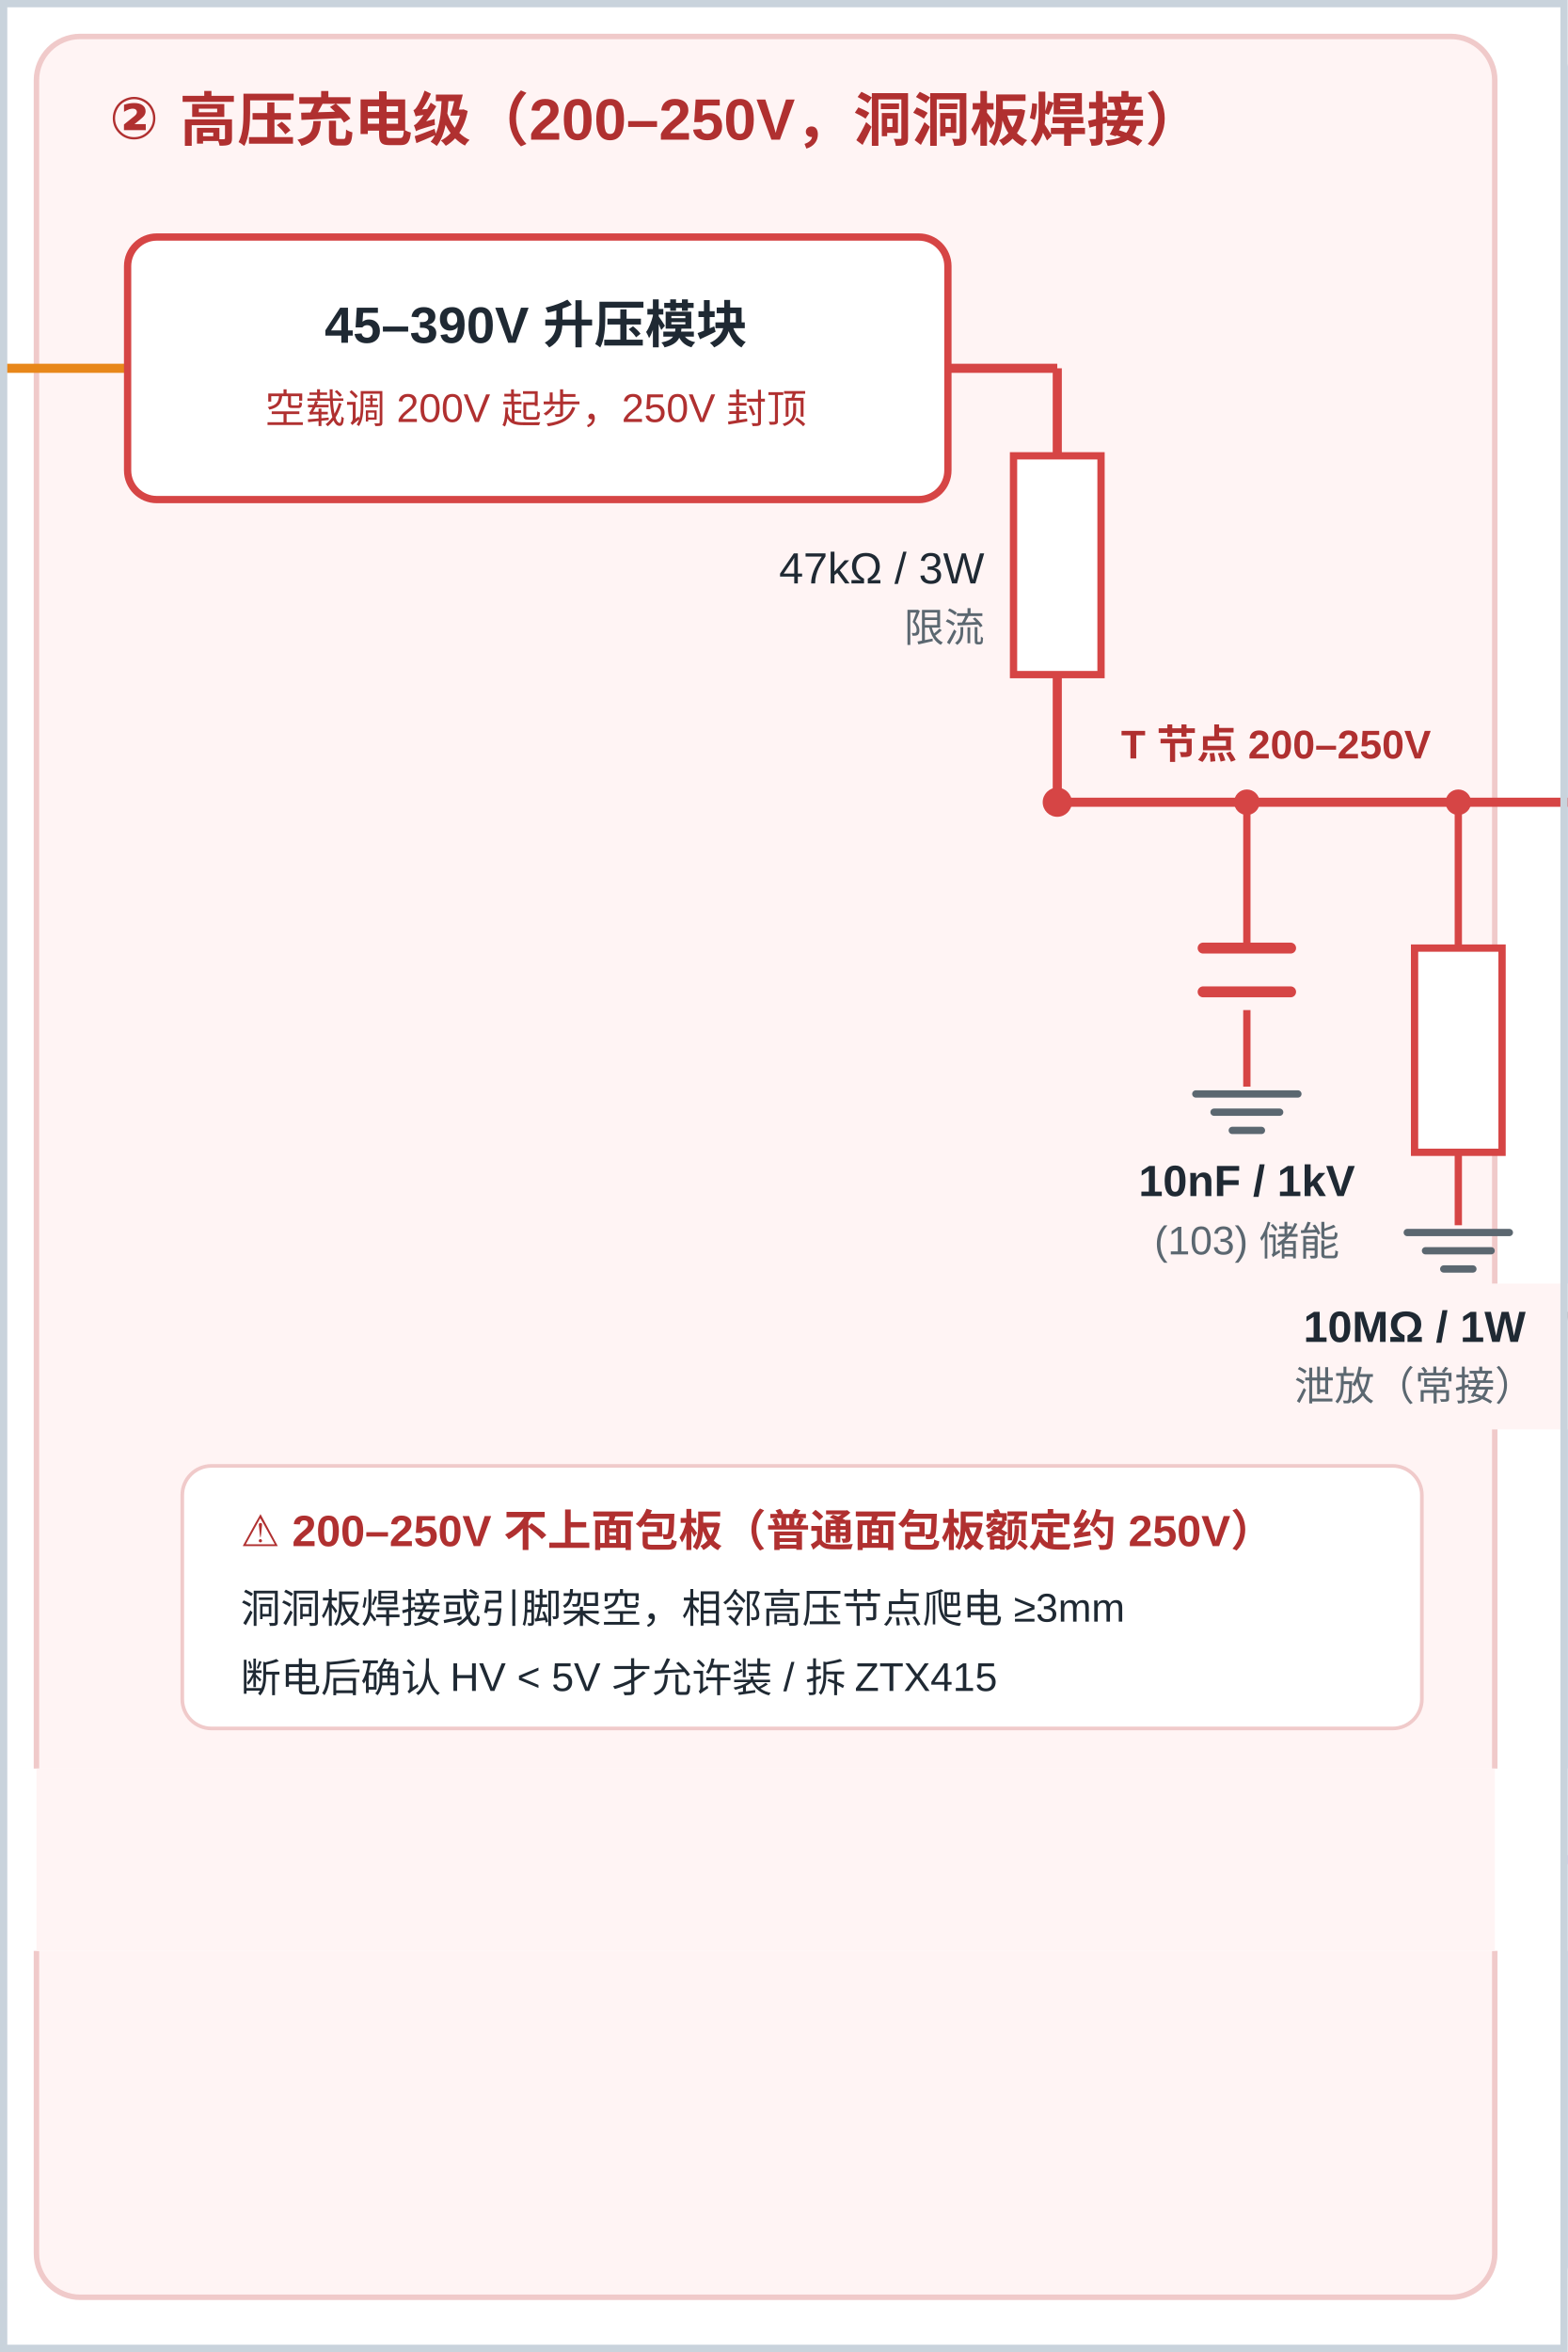
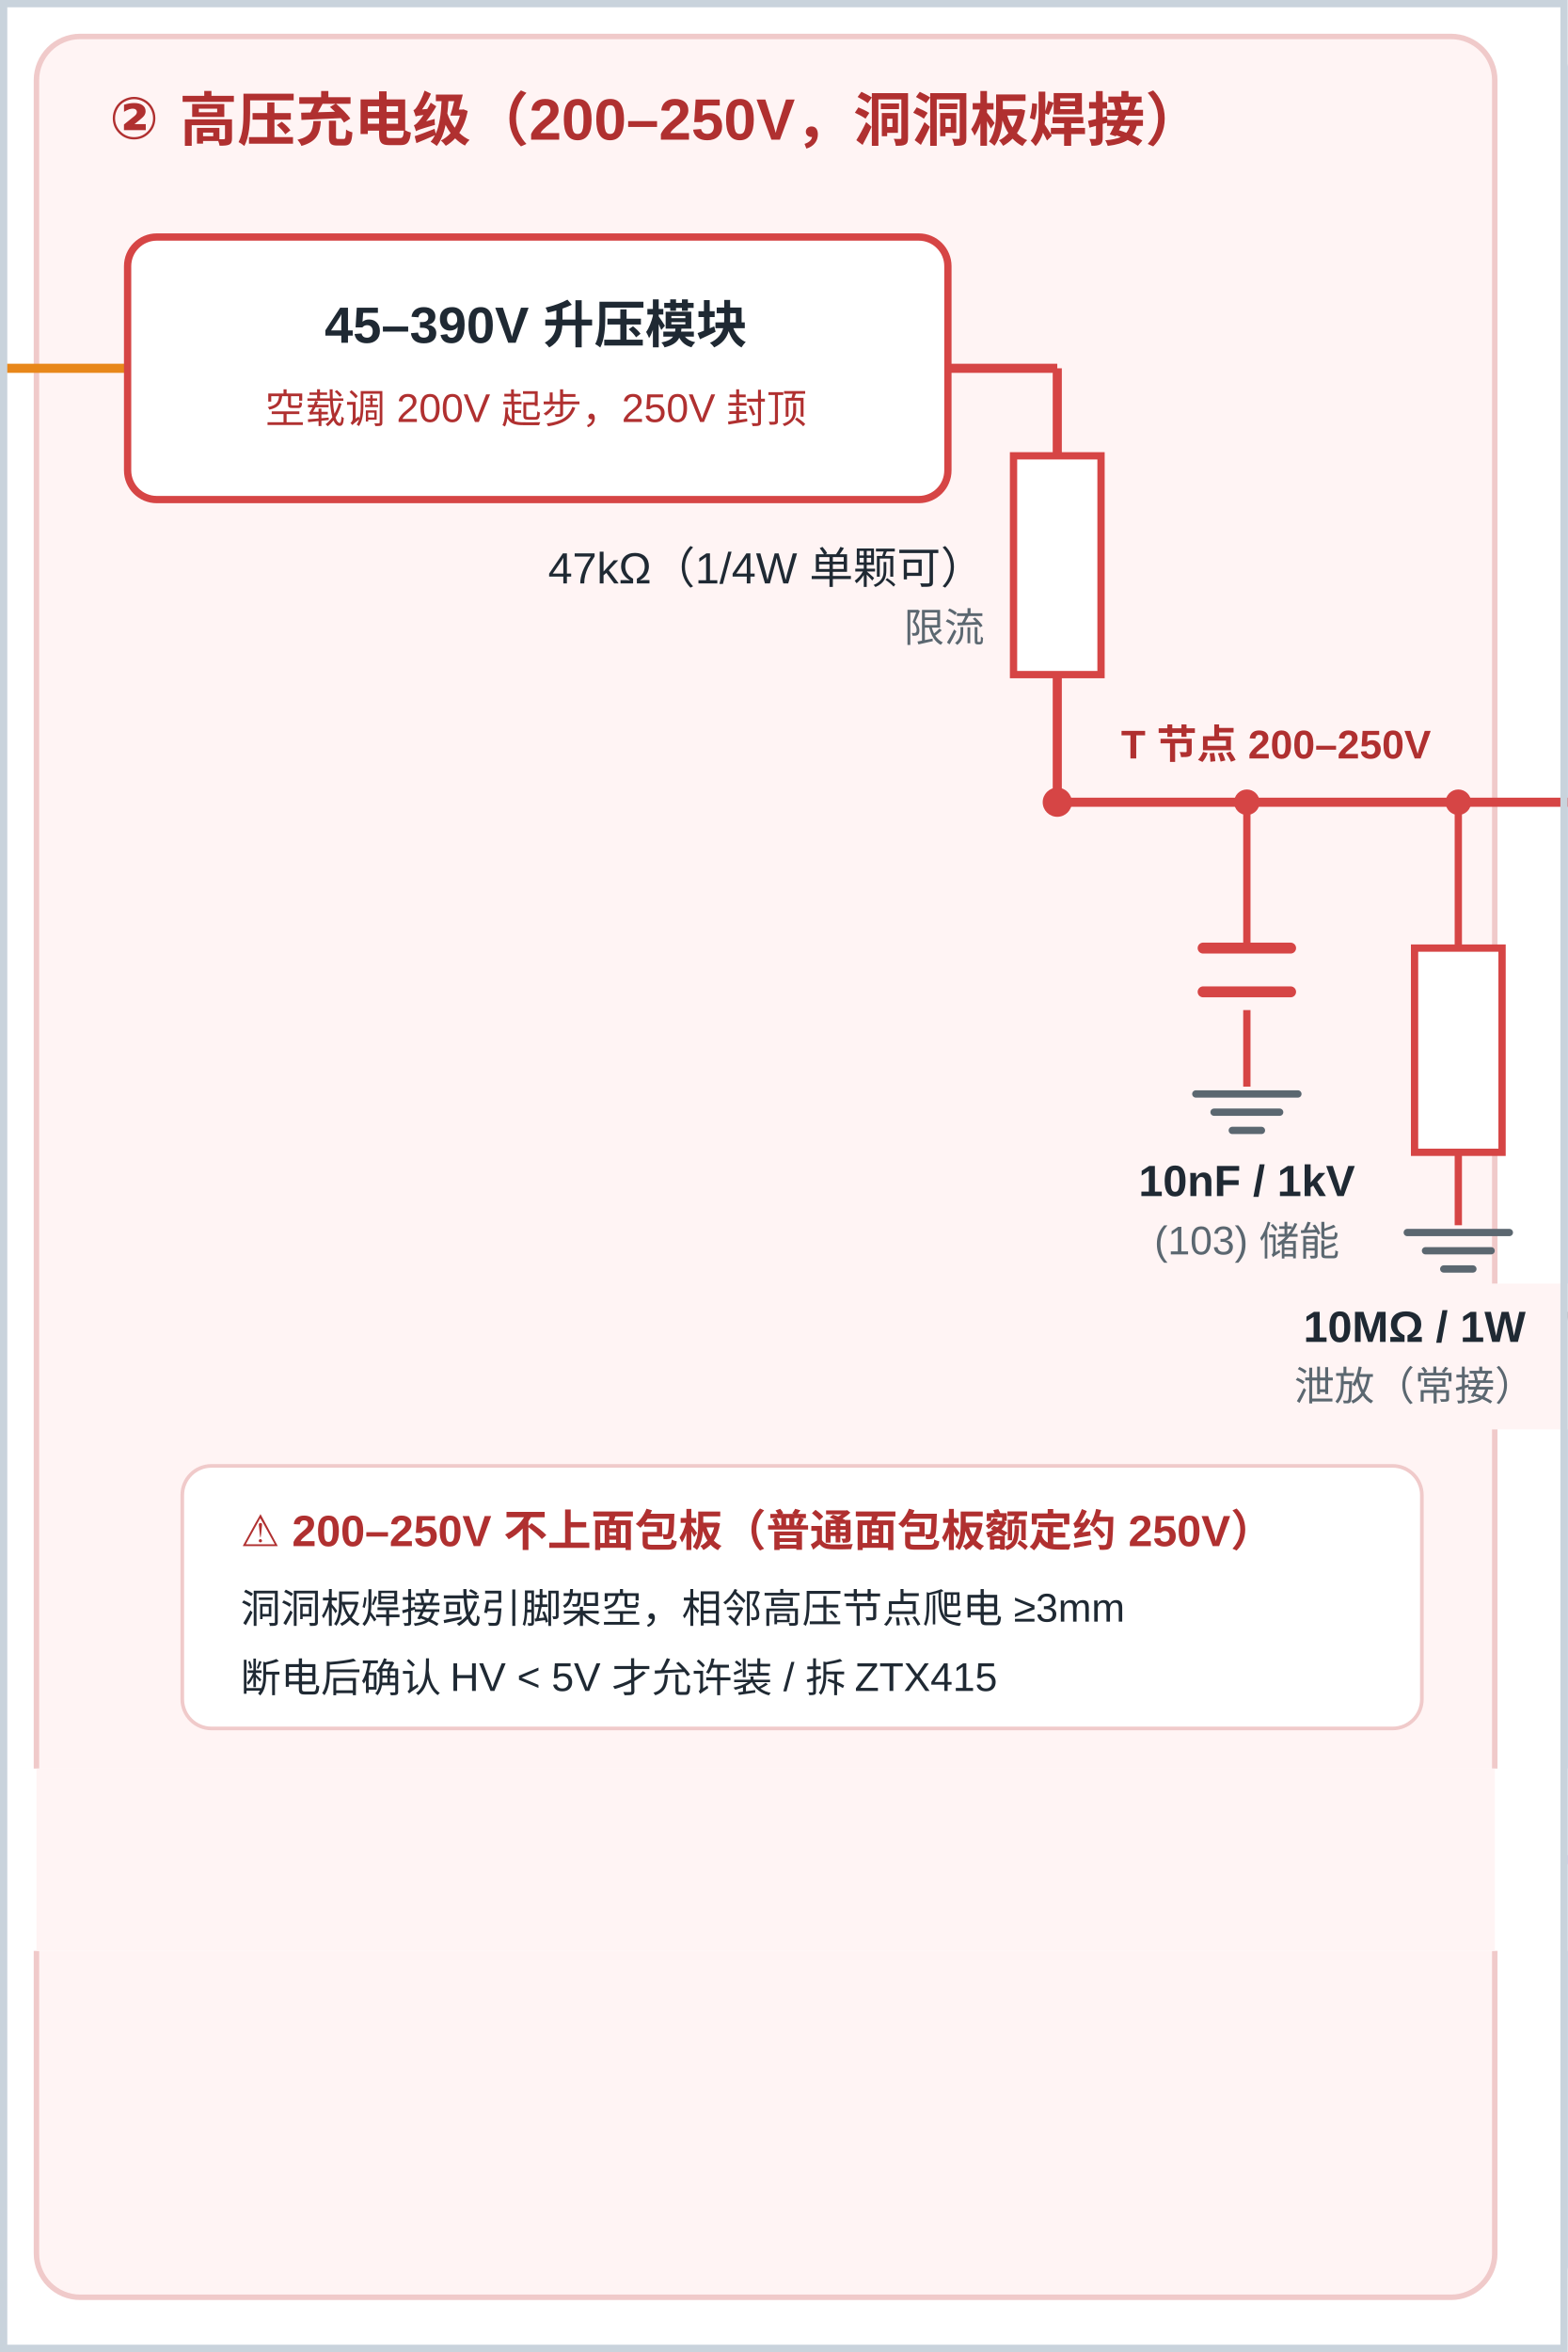
<svg xmlns="http://www.w3.org/2000/svg" viewBox="480 90 430 645" width="430" height="645">
  <rect x="480" y="90" width="430" height="645" fill="#FFFFFF" />
  <rect x="0" y="0" width="1280" height="880" fill="#FFFFFF" />
  <defs>
    <g id="gnd" stroke="#5B6770" stroke-width="2" fill="none" stroke-linecap="round">
      <line x1="-14" y1="0" x2="14" y2="0" />
      <line x1="-9" y1="5" x2="9" y2="5" />
      <line x1="-4" y1="10" x2="4" y2="10" />
    </g>
  </defs>
  <text x="640" y="46" text-anchor="middle" font-family="Microsoft YaHei, PingFang SC, Arial, sans-serif" font-size="26" font-weight="700" fill="#1F2933">雪崩脉冲源 · 完整接线图（100 Hz 版）</text>
  <text x="640" y="74" text-anchor="middle" font-family="Microsoft YaHei, PingFang SC, Arial, sans-serif" font-size="14" fill="#5B6770">ZTX415 ＋ 45–390V 模块（调至 200–250V）＋ NE555 ≈100Hz（Ct=104）｜12V 适配器直供｜2026-11-09</text>
  <rect x="40" y="100" width="430" height="620" rx="12" fill="#FFF9F2" stroke="#F0D6B4" stroke-width="1.5" />
  <text x="60" y="128" font-family="Microsoft YaHei, PingFang SC, Arial, sans-serif" font-size="16" font-weight="700" fill="#B4650A">① 低压 / 触发链（12V，面包板可放）</text>
  <rect x="490" y="100" width="400" height="620" rx="12" fill="#FFF4F4" stroke="#F0CACA" stroke-width="1.5" />
  <text x="510" y="128" font-family="Microsoft YaHei, PingFang SC, Arial, sans-serif" font-size="16" font-weight="700" fill="#B03030">② 高压充电级（200–250V，洞洞板焊接）</text>
  <rect x="910" y="100" width="330" height="620" rx="12" fill="#F4F9FF" stroke="#C9DCF0" stroke-width="1.5" />
  <text x="930" y="128" font-family="Microsoft YaHei, PingFang SC, Arial, sans-serif" font-size="16" font-weight="700" fill="#1D5FA8">③ 雪崩级 / 输出</text>
  <rect x="80" y="158" width="160" height="66" rx="8" fill="#FFFFFF" stroke="#E8871A" stroke-width="2" />
  <text x="160" y="186" text-anchor="middle" font-family="Microsoft YaHei, PingFang SC, Arial, sans-serif" font-size="15" font-weight="700" fill="#1F2933">12V 适配器</text>
  <text x="160" y="208" text-anchor="middle" font-family="Microsoft YaHei, PingFang SC, Arial, sans-serif" font-size="11" fill="#5B6770">本轮不用 XL6009</text>
  <line x1="240" y1="191" x2="515" y2="191" stroke="#E8871A" stroke-width="2.5" />
  <circle cx="240" cy="191" r="3.5" fill="#E8871A" />
  <line x1="160" y1="224" x2="160" y2="270" stroke="#E8871A" stroke-width="2.5" />
  <line x1="160" y1="270" x2="340" y2="270" stroke="#E8871A" stroke-width="2.5" />
  <text x="168" y="262" font-family="Microsoft YaHei, PingFang SC, Arial, sans-serif" font-size="12" font-weight="700" fill="#B4650A">12V</text>
  <line x1="157" y1="270" x2="157" y2="292" stroke="#E8871A" stroke-width="2" />
  <rect x="146" y="292" width="22" height="48" fill="#FFFFFF" stroke="#E8871A" stroke-width="2" />
  <text x="138" y="320" text-anchor="end" font-family="Microsoft YaHei, PingFang SC, Arial, sans-serif" font-size="12" fill="#1F2933">R1 4.7kΩ</text>
  <line x1="157" y1="340" x2="157" y2="360" stroke="#E8871A" stroke-width="2" />
  <circle cx="157" cy="350" r="3.5" fill="#E8871A" />
  <rect x="146" y="360" width="22" height="48" fill="#FFFFFF" stroke="#E8871A" stroke-width="2" />
  <text x="138" y="388" text-anchor="end" font-family="Microsoft YaHei, PingFang SC, Arial, sans-serif" font-size="12" fill="#1F2933">R2 68kΩ</text>
  <line x1="157" y1="408" x2="157" y2="432" stroke="#E8871A" stroke-width="2" />
  <circle cx="157" cy="420" r="3.5" fill="#E8871A" />
  <line x1="140" y1="432" x2="174" y2="432" stroke="#E8871A" stroke-width="3" stroke-linecap="round" />
  <line x1="140" y1="444" x2="174" y2="444" stroke="#E8871A" stroke-width="3" stroke-linecap="round" />
  <text x="138" y="442" text-anchor="end" font-family="Microsoft YaHei, PingFang SC, Arial, sans-serif" font-size="12" fill="#1F2933">Ct 100nF (104)</text>
  <line x1="157" y1="449" x2="157" y2="468" stroke="#E8871A" stroke-width="2" />
  <use href="#gnd" x="157" y="468" />
  <line x1="157" y1="350" x2="215" y2="350" stroke="#E8871A" stroke-width="2" />
  <line x1="215" y1="405" x2="203" y2="405" stroke="#E8871A" stroke-width="2" />
  <line x1="215" y1="435" x2="203" y2="435" stroke="#E8871A" stroke-width="2" />
  <line x1="203" y1="405" x2="203" y2="435" stroke="#E8871A" stroke-width="2" />
  <circle cx="203" cy="420" r="3.5" fill="#E8871A" />
  <line x1="203" y1="420" x2="157" y2="420" stroke="#E8871A" stroke-width="2" />
  <line x1="250" y1="270" x2="250" y2="320" stroke="#E8871A" stroke-width="2" />
  <line x1="340" y1="270" x2="340" y2="320" stroke="#E8871A" stroke-width="2" />
  <circle cx="250" cy="270" r="3.5" fill="#E8871A" />
  <circle cx="340" cy="270" r="3.5" fill="#E8871A" />
  <rect x="215" y="320" width="175" height="200" rx="8" fill="#FFFFFF" stroke="#B4650A" stroke-width="2" />
  <text x="302" y="378" text-anchor="middle" font-family="Microsoft YaHei, PingFang SC, Arial, sans-serif" font-size="21" font-weight="700" fill="#1F2933">NE555</text>
  <text x="302" y="400" text-anchor="middle" font-family="Microsoft YaHei, PingFang SC, Arial, sans-serif" font-size="11" fill="#5B6770">无稳态 · ≈100Hz</text>
  <text x="221" y="345" font-family="Microsoft YaHei, PingFang SC, Arial, sans-serif" font-size="11" fill="#5B6770">7 DIS</text>
  <text x="221" y="400" font-family="Microsoft YaHei, PingFang SC, Arial, sans-serif" font-size="11" fill="#5B6770">6 THR</text>
  <text x="221" y="430" font-family="Microsoft YaHei, PingFang SC, Arial, sans-serif" font-size="11" fill="#5B6770">2 TRG</text>
  <text x="384" y="405" text-anchor="end" font-family="Microsoft YaHei, PingFang SC, Arial, sans-serif" font-size="11" fill="#5B6770">3 OUT</text>
  <text x="252" y="338" font-family="Microsoft YaHei, PingFang SC, Arial, sans-serif" font-size="11" font-weight="700" fill="#B4650A">8 VCC</text>
  <text x="338" y="338" text-anchor="end" font-family="Microsoft YaHei, PingFang SC, Arial, sans-serif" font-size="11" font-weight="700" fill="#B4650A">4 RST</text>
  <text x="252" y="514" text-anchor="middle" font-family="Microsoft YaHei, PingFang SC, Arial, sans-serif" font-size="11" fill="#5B6770">5 CTRL</text>
  <text x="340" y="514" text-anchor="middle" font-family="Microsoft YaHei, PingFang SC, Arial, sans-serif" font-size="11" fill="#5B6770">1 GND</text>
  <text x="302" y="480" text-anchor="middle" font-family="Microsoft YaHei, PingFang SC, Arial, sans-serif" font-size="11" font-weight="700" fill="#B03030">8/4 必须接 VCC</text>
  <line x1="250" y1="520" x2="250" y2="545" stroke="#E8871A" stroke-width="2" />
  <line x1="242" y1="545" x2="258" y2="545" stroke="#E8871A" stroke-width="3" stroke-linecap="round" />
  <line x1="242" y1="554" x2="258" y2="554" stroke="#E8871A" stroke-width="3" stroke-linecap="round" />
  <line x1="250" y1="559" x2="250" y2="580" stroke="#E8871A" stroke-width="2" />
  <text x="266" y="554" font-family="Microsoft YaHei, PingFang SC, Arial, sans-serif" font-size="11" fill="#5B6770">10nF 抗扰</text>
  <use href="#gnd" x="250" y="580" />
  <line x1="340" y1="520" x2="340" y2="552" stroke="#E8871A" stroke-width="2" />
  <use href="#gnd" x="340" y="552" />
  <line x1="390" y1="410" x2="405" y2="410" stroke="#7B5BD6" stroke-width="2.5" />
  <line x1="405" y1="394" x2="405" y2="426" stroke="#7B5BD6" stroke-width="3" stroke-linecap="round" />
  <line x1="415" y1="394" x2="415" y2="426" stroke="#7B5BD6" stroke-width="3" stroke-linecap="round" />
  <line x1="415" y1="410" x2="462" y2="410" stroke="#7B5BD6" stroke-width="2.5" />
  <text x="410" y="388" text-anchor="middle" font-family="Microsoft YaHei, PingFang SC, Arial, sans-serif" font-size="11" fill="#7B5BD6">100pF 微分</text>
  <circle cx="435" cy="410" r="4" fill="#7B5BD6" />
  <line x1="435" y1="410" x2="435" y2="455" stroke="#7B5BD6" stroke-width="2" />
  <rect x="423" y="455" width="24" height="52" fill="#FFFFFF" stroke="#7B5BD6" stroke-width="2" />
  <line x1="435" y1="507" x2="435" y2="530" stroke="#7B5BD6" stroke-width="2" />
  <use href="#gnd" x="435" y="530" />
  <text x="435" y="556" text-anchor="middle" font-family="Microsoft YaHei, PingFang SC, Arial, sans-serif" font-size="11" fill="#7B5BD6">10kΩ 下拉</text>
  <line x1="462" y1="410" x2="462" y2="600" stroke="#7B5BD6" stroke-width="2.5" />
  <line x1="462" y1="600" x2="940" y2="600" stroke="#7B5BD6" stroke-width="2.5" />
  <text x="700" y="590" text-anchor="middle" font-family="Microsoft YaHei, PingFang SC, Arial, sans-serif" font-size="11" fill="#7B5BD6">触发线刻意走低位：与 200–250V 高压线拉开距离，实物布线同样别平行贴着走</text>
  <line x1="940" y1="600" x2="940" y2="380" stroke="#7B5BD6" stroke-width="2.5" />
  <line x1="940" y1="380" x2="950" y2="380" stroke="#7B5BD6" stroke-width="2.5" />
  <rect x="60" y="628" width="380" height="94" rx="8" fill="#FFFFFF" stroke="#F0D6B4" />
  <text x="76" y="650" font-family="Microsoft YaHei, PingFang SC, Arial, sans-serif" font-size="11" fill="#1F2933">3 脚直流档 ≈6V ⇒ 已起振（12V 方波 / 占空比 51.7%）</text>
  <text x="76" y="670" font-family="Microsoft YaHei, PingFang SC, Arial, sans-serif" font-size="11" fill="#1F2933">恒 12V 或恒 0V ⇒ 停振：查 4 脚 VCC、2/6 短接、Ct</text>
  <text x="76" y="690" font-family="Microsoft YaHei, PingFang SC, Arial, sans-serif" font-size="11" fill="#5B6770">f ≈ 102Hz（R1 4.7k / R2 68k / Ct 100nF=104）</text>
  <text x="76" y="710" font-family="Microsoft YaHei, PingFang SC, Arial, sans-serif" font-size="11" fill="#5B6770">50Hz 档：两颗 104 并联 = 200nF ⇒ f ≈ 51Hz，其余不动</text>
  <rect x="515" y="155" width="225" height="72" rx="8" fill="#FFFFFF" stroke="#D64545" stroke-width="2" />
  <text x="627" y="184" text-anchor="middle" font-family="Microsoft YaHei, PingFang SC, Arial, sans-serif" font-size="14" font-weight="700" fill="#1F2933">45–390V 升压模块</text>
  <text x="627" y="206" text-anchor="middle" font-family="Microsoft YaHei, PingFang SC, Arial, sans-serif" font-size="11" fill="#B03030">空载调 200V 起步，250V 封顶</text>
  <line x1="740" y1="191" x2="770" y2="191" stroke="#D64545" stroke-width="2.5" />
  <line x1="770" y1="191" x2="770" y2="215" stroke="#D64545" stroke-width="2.5" />
  <rect x="758" y="215" width="24" height="60" fill="#FFFFFF" stroke="#D64545" stroke-width="2" />
-   <text x="750" y="250" text-anchor="end" font-family="Microsoft YaHei, PingFang SC, Arial, sans-serif" font-size="12" fill="#1F2933">47kΩ / 3W</text>
+   <text x="750" y="250" text-anchor="end" font-family="Microsoft YaHei, PingFang SC, Arial, sans-serif" font-size="12" fill="#1F2933">47kΩ（1/4W 单颗可）</text>
  <text x="750" y="266" text-anchor="end" font-family="Microsoft YaHei, PingFang SC, Arial, sans-serif" font-size="11" fill="#5B6770">限流</text>
  <line x1="770" y1="275" x2="770" y2="310" stroke="#D64545" stroke-width="2.5" />
  <circle cx="770" cy="310" r="4" fill="#D64545" />
  <line x1="770" y1="310" x2="950" y2="310" stroke="#D64545" stroke-width="2.5" />
  <text x="830" y="298" text-anchor="middle" font-family="Microsoft YaHei, PingFang SC, Arial, sans-serif" font-size="11" font-weight="700" fill="#B03030">T 节点 200–250V</text>
  <circle cx="822" cy="310" r="3.5" fill="#D64545" />
  <line x1="822" y1="310" x2="822" y2="350" stroke="#D64545" stroke-width="2" />
  <line x1="810" y1="350" x2="834" y2="350" stroke="#D64545" stroke-width="3" stroke-linecap="round" />
  <line x1="810" y1="362" x2="834" y2="362" stroke="#D64545" stroke-width="3" stroke-linecap="round" />
  <line x1="822" y1="367" x2="822" y2="388" stroke="#D64545" stroke-width="2" />
  <use href="#gnd" x="822" y="390" />
  <text x="822" y="418" text-anchor="middle" font-family="Microsoft YaHei, PingFang SC, Arial, sans-serif" font-size="12" font-weight="700" fill="#1F2933">10nF / 1kV</text>
  <text x="822" y="434" text-anchor="middle" font-family="Microsoft YaHei, PingFang SC, Arial, sans-serif" font-size="11" fill="#5B6770">(103) 储能</text>
  <circle cx="880" cy="310" r="3.5" fill="#D64545" />
  <line x1="880" y1="310" x2="880" y2="350" stroke="#D64545" stroke-width="2" />
  <rect x="868" y="350" width="24" height="56" fill="#FFFFFF" stroke="#D64545" stroke-width="2" />
  <line x1="880" y1="406" x2="880" y2="426" stroke="#D64545" stroke-width="2" />
  <use href="#gnd" x="880" y="428" />
  <text x="880" y="458" text-anchor="middle" font-family="Microsoft YaHei, PingFang SC, Arial, sans-serif" font-size="12" font-weight="700" fill="#1F2933">10MΩ / 1W</text>
  <text x="880" y="474" text-anchor="middle" font-family="Microsoft YaHei, PingFang SC, Arial, sans-serif" font-size="11" fill="#5B6770">泄放（常接）</text>
  <rect x="530" y="492" width="340" height="72" rx="8" fill="#FFFFFF" stroke="#F0CACA" />
  <text x="546" y="514" font-family="Microsoft YaHei, PingFang SC, Arial, sans-serif" font-size="12" font-weight="700" fill="#B03030">⚠ 200–250V 不上面包板（普通面包板额定约 250V）</text>
  <text x="546" y="535" font-family="Microsoft YaHei, PingFang SC, Arial, sans-serif" font-size="11" fill="#1F2933">洞洞板焊接或引脚架空，相邻高压节点爬电 ≥3mm</text>
  <text x="546" y="554" font-family="Microsoft YaHei, PingFang SC, Arial, sans-serif" font-size="11" fill="#1F2933">断电后确认 HV &lt; 5V 才允许装 / 拆 ZTX415</text>
  <text x="938" y="304" text-anchor="end" font-family="Microsoft YaHei, PingFang SC, Arial, sans-serif" font-size="13" font-weight="700" fill="#B03030">C</text>
  <text x="938" y="375" text-anchor="end" font-family="Microsoft YaHei, PingFang SC, Arial, sans-serif" font-size="13" font-weight="700" fill="#7B5BD6">B</text>
  <rect x="950" y="250" width="190" height="150" rx="8" fill="#FFFFFF" stroke="#1D5FA8" stroke-width="2" />
  <text x="1045" y="322" text-anchor="middle" font-family="Microsoft YaHei, PingFang SC, Arial, sans-serif" font-size="19" font-weight="700" fill="#1F2933">ZTX415</text>
  <text x="1045" y="347" text-anchor="middle" font-family="Microsoft YaHei, PingFang SC, Arial, sans-serif" font-size="12" fill="#5B6770">雪崩管 · E-Line 封装</text>
  <text x="1045" y="370" text-anchor="middle" font-family="Microsoft YaHei, PingFang SC, Arial, sans-serif" font-size="11" fill="#B03030">左 C · 中 B · 右 E（见专图）</text>
  <text x="1152" y="334" font-family="Microsoft YaHei, PingFang SC, Arial, sans-serif" font-size="13" font-weight="700" fill="#1E9E6A">E</text>
  <line x1="1140" y1="340" x2="1180" y2="340" stroke="#1E9E6A" stroke-width="2.5" />
  <circle cx="1180" cy="340" r="4" fill="#1E9E6A" />
  <line x1="1180" y1="340" x2="1180" y2="380" stroke="#1E9E6A" stroke-width="2" />
  <rect x="1168" y="380" width="24" height="56" fill="#FFFFFF" stroke="#1E9E6A" stroke-width="2" />
  <line x1="1180" y1="436" x2="1180" y2="458" stroke="#1E9E6A" stroke-width="2" />
  <use href="#gnd" x="1180" y="458" />
  <text x="1160" y="412" text-anchor="end" font-family="Microsoft YaHei, PingFang SC, Arial, sans-serif" font-size="12" fill="#1F2933">50Ω 负载</text>
  <polyline points="1180,340 1210,310 1235,280" fill="none" stroke="#1E9E6A" stroke-width="2.5" stroke-linejoin="round" />
  <text x="1230" y="262" text-anchor="end" font-family="Microsoft YaHei, PingFang SC, Arial, sans-serif" font-size="12" fill="#1E9E6A">~10cm 硬导线（天线）</text>
  <rect x="930" y="492" width="290" height="112" rx="8" fill="#FFFFFF" stroke="#C9DCF0" />
  <text x="946" y="516" font-family="Microsoft YaHei, PingFang SC, Arial, sans-serif" font-size="13" font-weight="700" fill="#1D5FA8">V0 验源判据（不接射频设备）</text>
  <text x="946" y="538" font-family="Microsoft YaHei, PingFang SC, Arial, sans-serif" font-size="11" fill="#1F2933">量 47kΩ 两端直流压降：</text>
  <text x="946" y="558" font-family="Microsoft YaHei, PingFang SC, Arial, sans-serif" font-size="11" fill="#1F2933">未雪崩 ≈1V（10MΩ 泄放仅 20–25µA）</text>
  <text x="946" y="578" font-family="Microsoft YaHei, PingFang SC, Arial, sans-serif" font-size="11" font-weight="700" fill="#B03030">反复雪崩 → 跳到 ≈10V（100Hz）</text>
  <text x="946" y="596" font-family="Microsoft YaHei, PingFang SC, Arial, sans-serif" font-size="11" fill="#5B6770">跳变 ≈10 倍；1000V 档确认后切 20V 档读准</text>
  <rect x="40" y="740" width="1200" height="112" rx="10" fill="#F7F9FB" stroke="#D6DEE5" stroke-width="1.5" />
  <rect x="60" y="756" width="14" height="12" fill="#D64545" />
  <text x="80" y="767" font-family="Microsoft YaHei, PingFang SC, Arial, sans-serif" font-size="12" fill="#1F2933">高压</text>
  <rect x="180" y="756" width="14" height="12" fill="#E8871A" />
  <text x="200" y="767" font-family="Microsoft YaHei, PingFang SC, Arial, sans-serif" font-size="12" fill="#1F2933">12V 低压</text>
  <rect x="300" y="756" width="14" height="12" fill="#7B5BD6" />
  <text x="320" y="767" font-family="Microsoft YaHei, PingFang SC, Arial, sans-serif" font-size="12" fill="#1F2933">触发</text>
  <rect x="380" y="756" width="14" height="12" fill="#1E9E6A" />
  <text x="400" y="767" font-family="Microsoft YaHei, PingFang SC, Arial, sans-serif" font-size="12" fill="#1F2933">雪崩输出</text>
  <rect x="490" y="756" width="14" height="12" fill="#8A98A3" />
  <text x="510" y="767" font-family="Microsoft YaHei, PingFang SC, Arial, sans-serif" font-size="12" fill="#1F2933">GND</text>
  <text x="590" y="767" font-family="Microsoft YaHei, PingFang SC, Arial, sans-serif" font-size="11" fill="#5B6770">● 实心圆点 = 相连；本图已做到零交叉，交叉即不相连的规则不再需要</text>
  <text x="60" y="794" font-family="Microsoft YaHei, PingFang SC, Arial, sans-serif" font-size="12" fill="#1F2933">共地：所有接地符号必须用导线汇到同一点 —— 12V 适配器负极（高压模块 / NE555 / 所有阻容 / 50Ω 全在这里）。</text>
-   <text x="60" y="816" font-family="Microsoft YaHei, PingFang SC, Arial, sans-serif" font-size="12" fill="#1F2933">本轮 V0：XL6009、UF4007 不接；Ct 用 104（≈102Hz）；47kΩ/3W 两端压降是验源判据（静态 ≈1V → 雪崩 ≈10V）。</text>
+   <text x="60" y="816" font-family="Microsoft YaHei, PingFang SC, Arial, sans-serif" font-size="12" fill="#1F2933">本轮 V0：XL6009、UF4007 不接；Ct 用 104（≈102Hz）；47kΩ（1/4W 单颗即可，或 4×12kΩ 串联）两端压降是验源判据（静态 ≈1V → 雪崩 ≈10V）。</text>
  <text x="60" y="838" font-family="Microsoft YaHei, PingFang SC, Arial, sans-serif" font-size="11" font-weight="700" fill="#B03030">安全：红表笔插 VΩ 孔（插 A 孔量 200–250V = 直接短路）；单手操作；鳄鱼夹先夹稳再上电；禁止用螺丝刀短路放电。</text>
  <rect x="480" y="575" width="430" height="50" fill="#FFFFFF" />
  <rect x="490" y="575" width="400" height="50" fill="#FFF4F4" />
  <rect x="826" y="442" width="84" height="40" fill="#FFF4F4" />
  <text x="868" y="458" text-anchor="middle" font-family="Microsoft YaHei, PingFang SC, Arial, sans-serif" font-size="12" font-weight="700" fill="#1F2933">10MΩ / 1W</text>
  <text x="868" y="474" text-anchor="middle" font-family="Microsoft YaHei, PingFang SC, Arial, sans-serif" font-size="11" fill="#5B6770">泄放（常接）</text>
  <rect x="481" y="91" width="428" height="643" fill="none" stroke="#C9D3DC" stroke-width="2" />
</svg>
